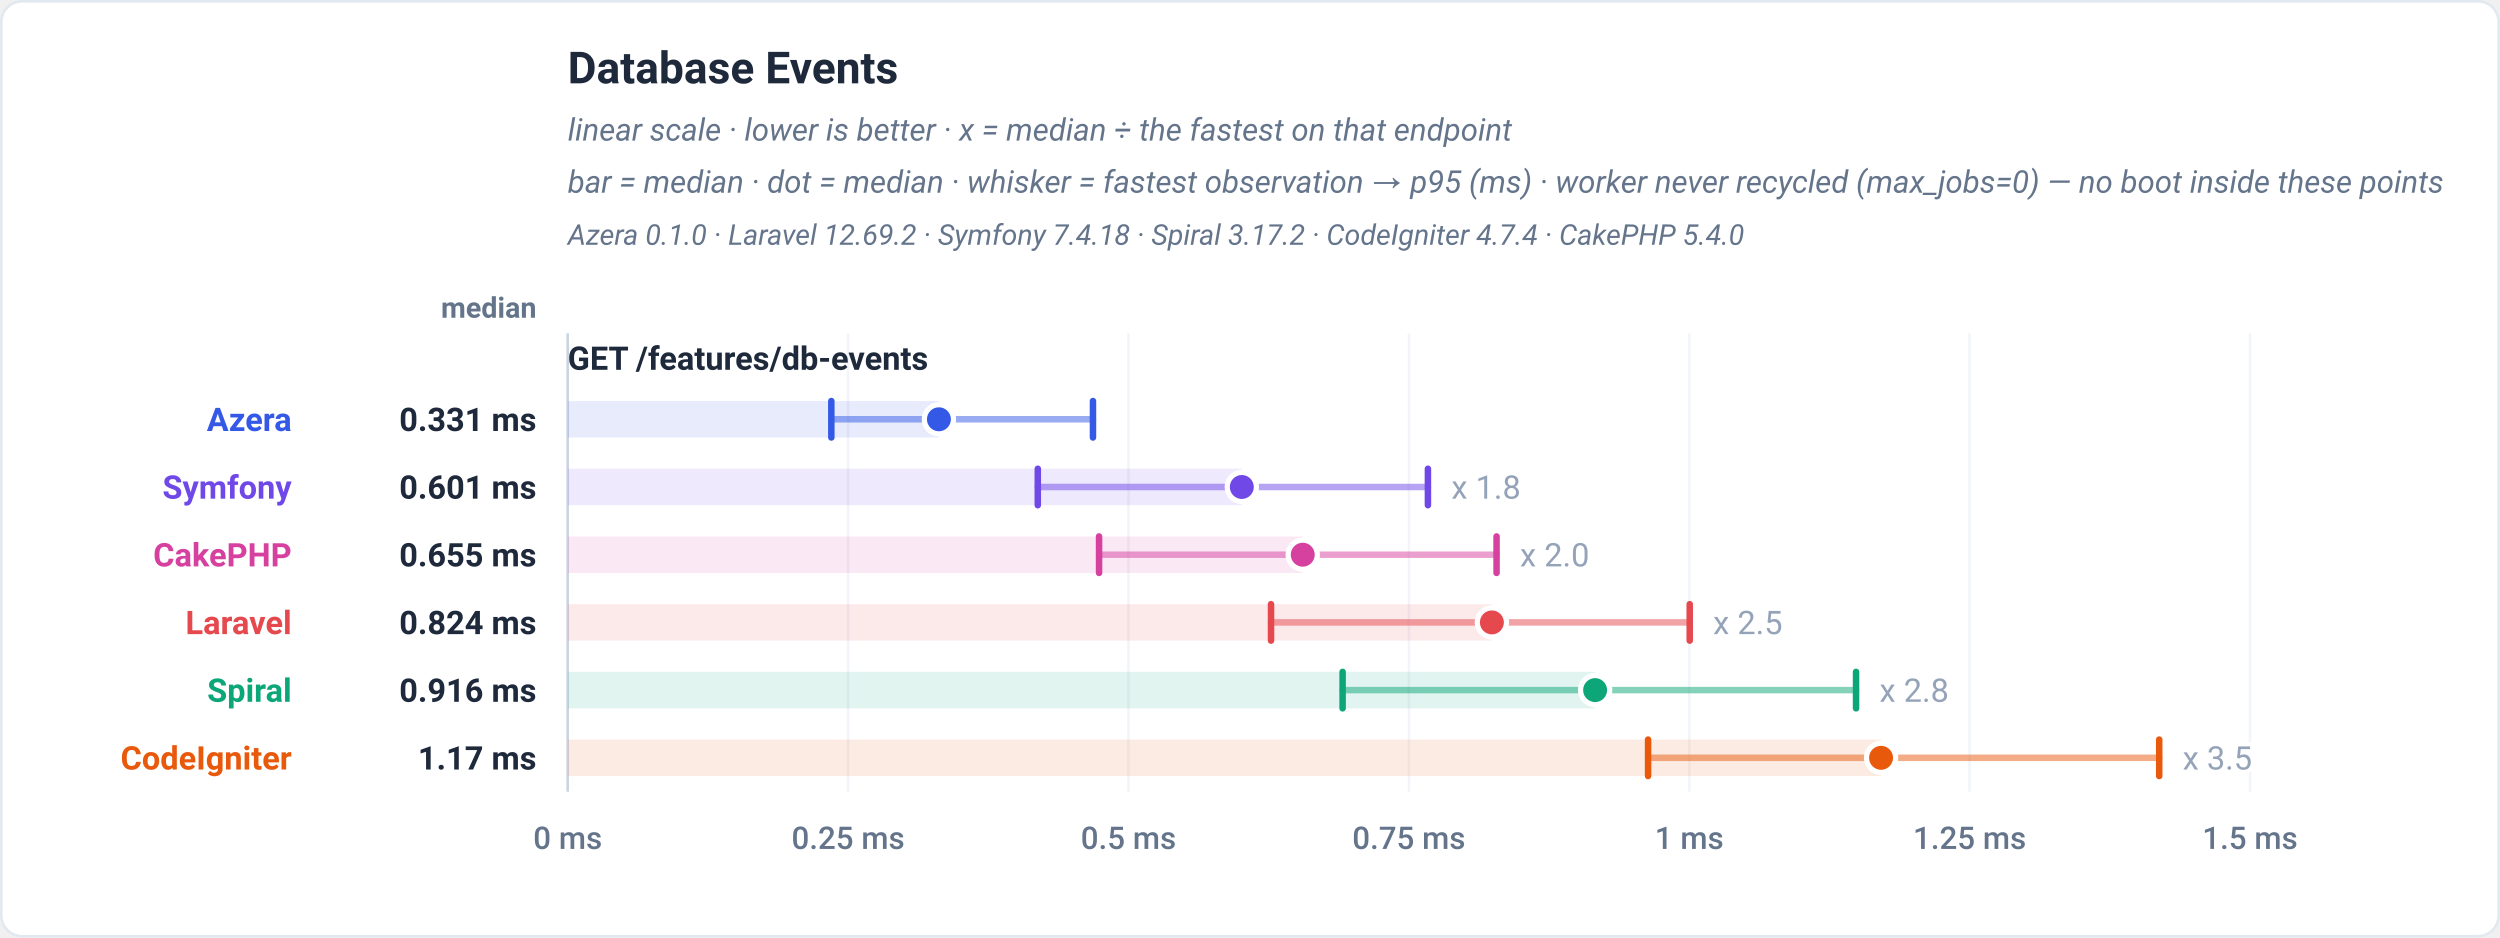
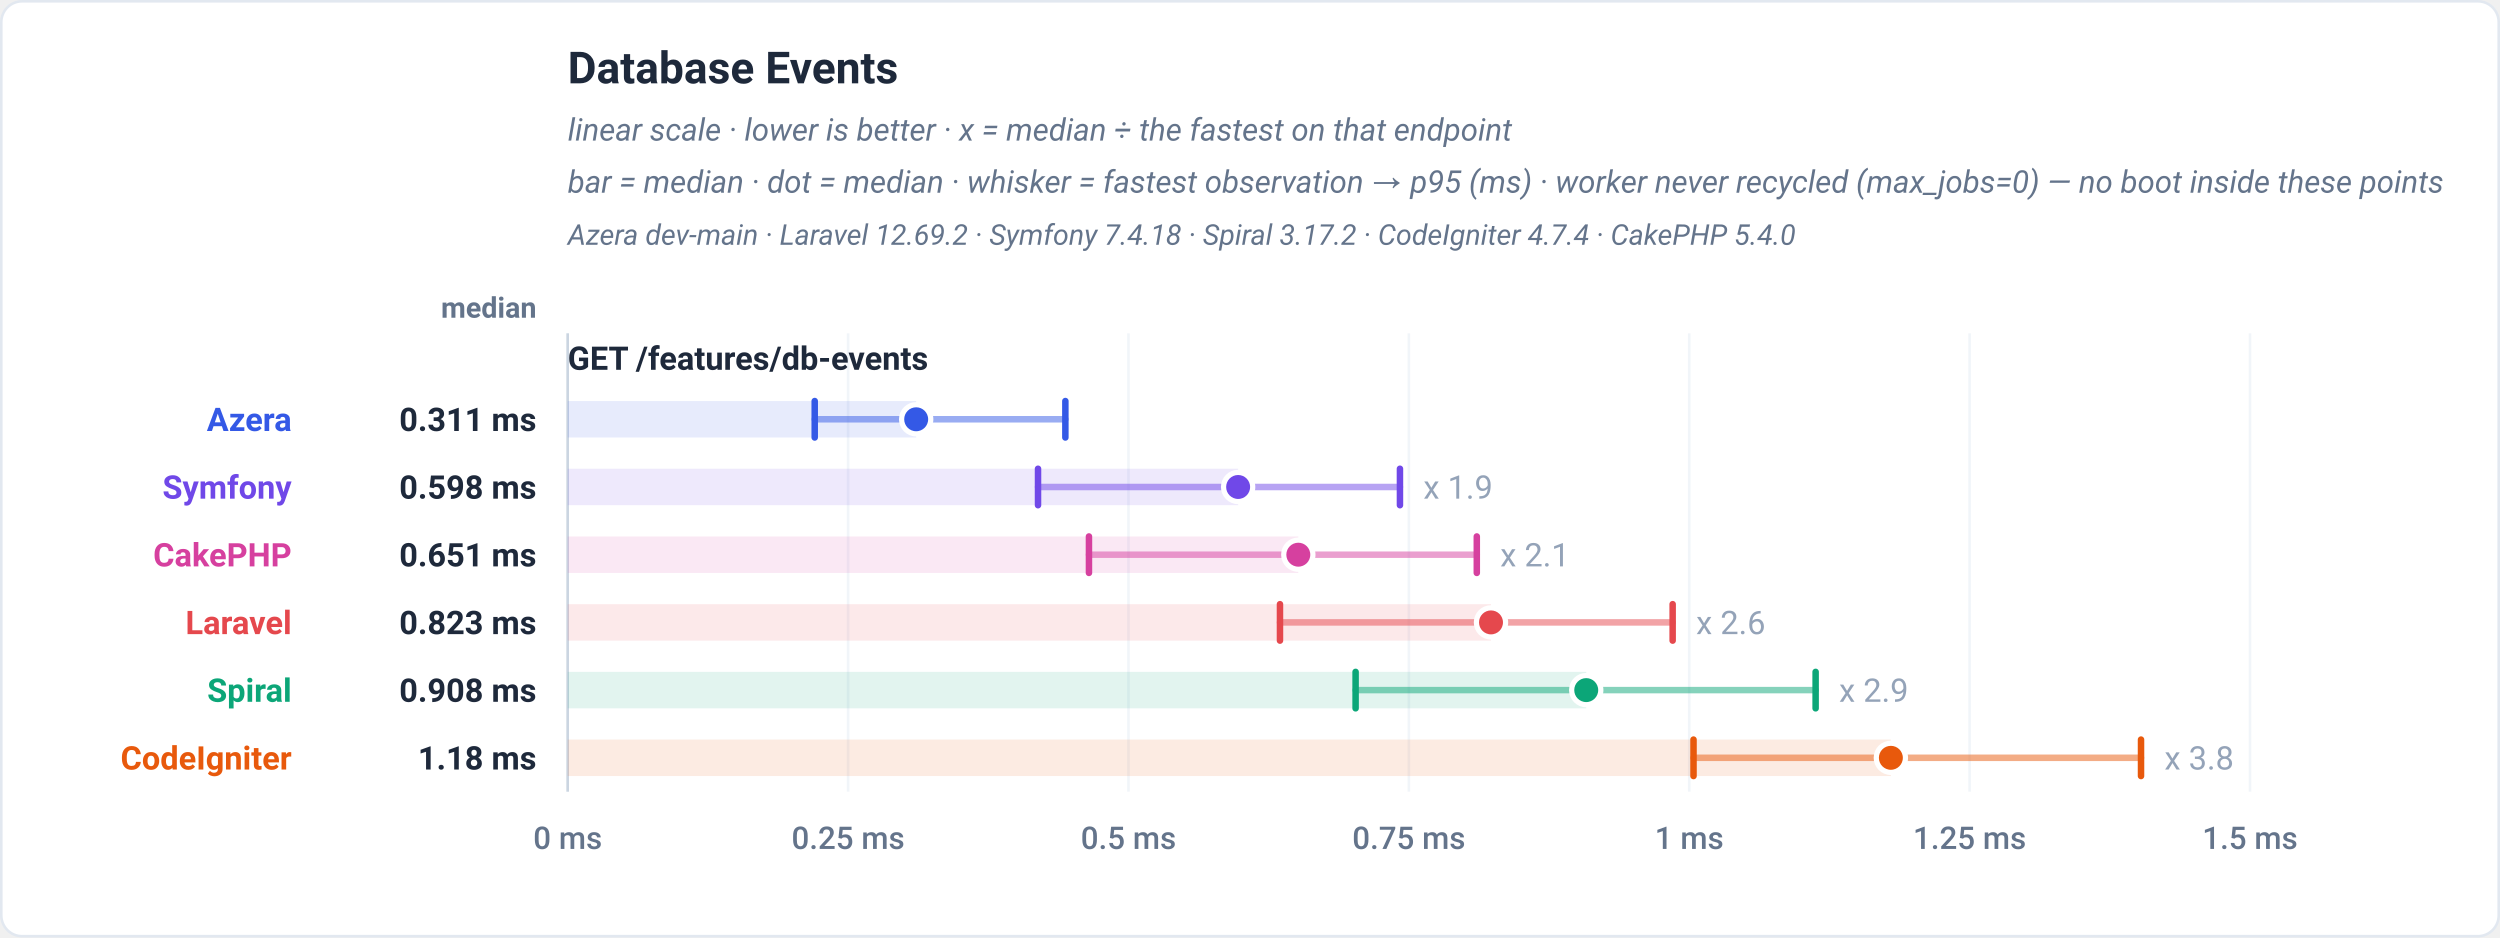
<svg xmlns="http://www.w3.org/2000/svg" viewBox="0 0 960 360" width="960" height="360" role="img" font-family="-apple-system,BlinkMacSystemFont,'Segoe UI',Roboto,Helvetica,Arial,sans-serif">
  <rect x="0.5" y="0.5" width="959" height="359" rx="8" fill="#ffffff" stroke="#e2e8f0" />
  <text x="218" y="32" font-family="-apple-system,BlinkMacSystemFont,'Segoe UI',Roboto,Helvetica,Arial,sans-serif" font-size="17" font-weight="700" fill="#1e293b" text-anchor="start">Database Events</text>
  <text x="218" y="54" font-family="-apple-system,BlinkMacSystemFont,'Segoe UI',Roboto,Helvetica,Arial,sans-serif" font-size="12" font-weight="400" fill="#64748b" text-anchor="start" font-style="italic">linear scale · lower is better · x = median ÷ the fastest on that endpoint</text>
  <text x="218" y="74" font-family="-apple-system,BlinkMacSystemFont,'Segoe UI',Roboto,Helvetica,Arial,sans-serif" font-size="12" font-weight="400" fill="#64748b" text-anchor="start" font-style="italic">bar = median · dot = median · whisker = fastest observation → p95 (ms) · worker never recycled (max_jobs=0) — no boot inside these points</text>
-   <text x="218" y="94" font-family="-apple-system,BlinkMacSystemFont,'Segoe UI',Roboto,Helvetica,Arial,sans-serif" font-size="11" font-weight="400" fill="#64748b" text-anchor="start" font-style="italic">Azera 0.1.0 · Laravel 12.69.2 · Symfony 7.4.18 · Spiral 3.17.2 · CodeIgniter 4.7.4 · CakePHP 5.4.0</text>
+   <text x="218" y="94" font-family="-apple-system,BlinkMacSystemFont,'Segoe UI',Roboto,Helvetica,Arial,sans-serif" font-size="11" font-weight="400" fill="#64748b" text-anchor="start" font-style="italic">Azera dev-main · Laravel 12.69.2 · Symfony 7.4.18 · Spiral 3.17.2 · CodeIgniter 4.7.4 · CakePHP 5.4.0</text>
  <text x="206" y="122" font-family="-apple-system,BlinkMacSystemFont,'Segoe UI',Roboto,Helvetica,Arial,sans-serif" font-size="11" font-weight="600" fill="#64748b" text-anchor="end">median</text>
  <line x1="218" y1="128" x2="218" y2="304" stroke="#f1f5f9" stroke-width="1" />
  <text x="218" y="326" font-family="-apple-system,BlinkMacSystemFont,'Segoe UI',Roboto,Helvetica,Arial,sans-serif" font-size="12" font-weight="500" fill="#64748b" text-anchor="middle">0 ms</text>
  <line x1="325.67" y1="128" x2="325.67" y2="304" stroke="#f1f5f9" stroke-width="1" />
  <text x="325.67" y="326" font-family="-apple-system,BlinkMacSystemFont,'Segoe UI',Roboto,Helvetica,Arial,sans-serif" font-size="12" font-weight="500" fill="#64748b" text-anchor="middle">0.25 ms</text>
  <line x1="433.33" y1="128" x2="433.33" y2="304" stroke="#f1f5f9" stroke-width="1" />
  <text x="433.33" y="326" font-family="-apple-system,BlinkMacSystemFont,'Segoe UI',Roboto,Helvetica,Arial,sans-serif" font-size="12" font-weight="500" fill="#64748b" text-anchor="middle">0.5 ms</text>
  <line x1="541" y1="128" x2="541" y2="304" stroke="#f1f5f9" stroke-width="1" />
  <text x="541" y="326" font-family="-apple-system,BlinkMacSystemFont,'Segoe UI',Roboto,Helvetica,Arial,sans-serif" font-size="12" font-weight="500" fill="#64748b" text-anchor="middle">0.75 ms</text>
  <line x1="648.67" y1="128" x2="648.67" y2="304" stroke="#f1f5f9" stroke-width="1" />
  <text x="648.67" y="326" font-family="-apple-system,BlinkMacSystemFont,'Segoe UI',Roboto,Helvetica,Arial,sans-serif" font-size="12" font-weight="500" fill="#64748b" text-anchor="middle">1 ms</text>
  <line x1="756.33" y1="128" x2="756.33" y2="304" stroke="#f1f5f9" stroke-width="1" />
  <text x="756.33" y="326" font-family="-apple-system,BlinkMacSystemFont,'Segoe UI',Roboto,Helvetica,Arial,sans-serif" font-size="12" font-weight="500" fill="#64748b" text-anchor="middle">1.25 ms</text>
  <line x1="864" y1="128" x2="864" y2="304" stroke="#f1f5f9" stroke-width="1" />
  <text x="864" y="326" font-family="-apple-system,BlinkMacSystemFont,'Segoe UI',Roboto,Helvetica,Arial,sans-serif" font-size="12" font-weight="500" fill="#64748b" text-anchor="middle">1.5 ms</text>
  <line x1="218" y1="128" x2="218" y2="304" stroke="#cbd5e1" stroke-width="1" />
  <text x="218" y="142" font-family="-apple-system,BlinkMacSystemFont,'Segoe UI',Roboto,Helvetica,Arial,sans-serif" font-size="12.5" font-weight="700" fill="#1e293b" text-anchor="start">GET /features/db-events</text>
-   <rect x="218" y="154" width="142.54" height="14" fill="#3459e6" fill-opacity="0.12" />
-   <line x1="319.23" y1="161" x2="419.7" y2="161" stroke="#3459e6" stroke-width="2.5" stroke-linecap="round" opacity="0.5" />
-   <line x1="319.23" y1="154" x2="319.23" y2="168" stroke="#3459e6" stroke-width="2.5" stroke-linecap="round" />
-   <line x1="419.7" y1="154" x2="419.7" y2="168" stroke="#3459e6" stroke-width="2.5" stroke-linecap="round" />
-   <circle cx="360.54" cy="161" r="5.6" fill="#3459e6" stroke="#ffffff" stroke-width="2" />
+   <rect x="218" y="154" width="133.81" height="14" fill="#3459e6" fill-opacity="0.12" />
+   <line x1="312.85" y1="161" x2="409.1" y2="161" stroke="#3459e6" stroke-width="2.5" stroke-linecap="round" opacity="0.5" />
+   <line x1="312.85" y1="154" x2="312.85" y2="168" stroke="#3459e6" stroke-width="2.5" stroke-linecap="round" />
+   <line x1="409.1" y1="154" x2="409.1" y2="168" stroke="#3459e6" stroke-width="2.5" stroke-linecap="round" />
+   <circle cx="351.81" cy="161" r="5.6" fill="#3459e6" stroke="#ffffff" stroke-width="2" />
  <text x="112" y="165.5" font-family="-apple-system,BlinkMacSystemFont,'Segoe UI',Roboto,Helvetica,Arial,sans-serif" font-size="12.5" font-weight="700" fill="#3459e6" text-anchor="end">Azera</text>
-   <text x="206" y="165.5" font-family="-apple-system,BlinkMacSystemFont,'Segoe UI',Roboto,Helvetica,Arial,sans-serif" font-size="12.5" font-weight="700" fill="#1e293b" text-anchor="end">0.331 ms</text>
-   <rect x="218" y="180" width="258.85" height="14" fill="#7048e8" fill-opacity="0.12" />
-   <line x1="398.51" y1="187" x2="548.32" y2="187" stroke="#7048e8" stroke-width="2.5" stroke-linecap="round" opacity="0.5" />
-   <line x1="398.51" y1="180" x2="398.51" y2="194" stroke="#7048e8" stroke-width="2.5" stroke-linecap="round" />
-   <line x1="548.32" y1="180" x2="548.32" y2="194" stroke="#7048e8" stroke-width="2.5" stroke-linecap="round" />
-   <circle cx="476.85" cy="187" r="5.6" fill="#7048e8" stroke="#ffffff" stroke-width="2" />
-   <text x="557.32" y="191.5" font-family="-apple-system,BlinkMacSystemFont,'Segoe UI',Roboto,Helvetica,Arial,sans-serif" font-size="12.5" font-weight="400" fill="#94a3b8" text-anchor="start" stroke="#ffffff" stroke-width="3" paint-order="stroke" stroke-linejoin="round">x 1.8</text>
+   <text x="206" y="165.5" font-family="-apple-system,BlinkMacSystemFont,'Segoe UI',Roboto,Helvetica,Arial,sans-serif" font-size="12.5" font-weight="700" fill="#1e293b" text-anchor="end">0.311 ms</text>
+   <rect x="218" y="180" width="257.44" height="14" fill="#7048e8" fill-opacity="0.12" />
+   <line x1="398.6" y1="187" x2="537.58" y2="187" stroke="#7048e8" stroke-width="2.5" stroke-linecap="round" opacity="0.5" />
+   <line x1="398.6" y1="180" x2="398.6" y2="194" stroke="#7048e8" stroke-width="2.5" stroke-linecap="round" />
+   <line x1="537.58" y1="180" x2="537.58" y2="194" stroke="#7048e8" stroke-width="2.5" stroke-linecap="round" />
+   <circle cx="475.44" cy="187" r="5.6" fill="#7048e8" stroke="#ffffff" stroke-width="2" />
+   <text x="546.58" y="191.5" font-family="-apple-system,BlinkMacSystemFont,'Segoe UI',Roboto,Helvetica,Arial,sans-serif" font-size="12.5" font-weight="400" fill="#94a3b8" text-anchor="start" stroke="#ffffff" stroke-width="3" paint-order="stroke" stroke-linejoin="round">x 1.9</text>
  <text x="112" y="191.5" font-family="-apple-system,BlinkMacSystemFont,'Segoe UI',Roboto,Helvetica,Arial,sans-serif" font-size="12.5" font-weight="700" fill="#7048e8" text-anchor="end">Symfony</text>
-   <text x="206" y="191.5" font-family="-apple-system,BlinkMacSystemFont,'Segoe UI',Roboto,Helvetica,Arial,sans-serif" font-size="12.5" font-weight="700" fill="#1e293b" text-anchor="end">0.601 ms</text>
-   <rect x="218" y="206" width="282.25" height="14" fill="#d6409f" fill-opacity="0.12" />
-   <line x1="422.04" y1="213" x2="574.68" y2="213" stroke="#d6409f" stroke-width="2.5" stroke-linecap="round" opacity="0.5" />
-   <line x1="422.04" y1="206" x2="422.04" y2="220" stroke="#d6409f" stroke-width="2.5" stroke-linecap="round" />
-   <line x1="574.68" y1="206" x2="574.68" y2="220" stroke="#d6409f" stroke-width="2.5" stroke-linecap="round" />
-   <circle cx="500.25" cy="213" r="5.6" fill="#d6409f" stroke="#ffffff" stroke-width="2" />
-   <text x="583.68" y="217.5" font-family="-apple-system,BlinkMacSystemFont,'Segoe UI',Roboto,Helvetica,Arial,sans-serif" font-size="12.5" font-weight="400" fill="#94a3b8" text-anchor="start" stroke="#ffffff" stroke-width="3" paint-order="stroke" stroke-linejoin="round">x 2.0</text>
+   <text x="206" y="191.5" font-family="-apple-system,BlinkMacSystemFont,'Segoe UI',Roboto,Helvetica,Arial,sans-serif" font-size="12.5" font-weight="700" fill="#1e293b" text-anchor="end">0.598 ms</text>
+   <rect x="218" y="206" width="280.55" height="14" fill="#d6409f" fill-opacity="0.12" />
+   <line x1="418.16" y1="213" x2="567.09" y2="213" stroke="#d6409f" stroke-width="2.5" stroke-linecap="round" opacity="0.5" />
+   <line x1="418.16" y1="206" x2="418.16" y2="220" stroke="#d6409f" stroke-width="2.5" stroke-linecap="round" />
+   <line x1="567.09" y1="206" x2="567.09" y2="220" stroke="#d6409f" stroke-width="2.5" stroke-linecap="round" />
+   <circle cx="498.55" cy="213" r="5.6" fill="#d6409f" stroke="#ffffff" stroke-width="2" />
+   <text x="576.09" y="217.5" font-family="-apple-system,BlinkMacSystemFont,'Segoe UI',Roboto,Helvetica,Arial,sans-serif" font-size="12.5" font-weight="400" fill="#94a3b8" text-anchor="start" stroke="#ffffff" stroke-width="3" paint-order="stroke" stroke-linejoin="round">x 2.1</text>
  <text x="112" y="217.5" font-family="-apple-system,BlinkMacSystemFont,'Segoe UI',Roboto,Helvetica,Arial,sans-serif" font-size="12.5" font-weight="700" fill="#d6409f" text-anchor="end">CakePHP</text>
-   <text x="206" y="217.5" font-family="-apple-system,BlinkMacSystemFont,'Segoe UI',Roboto,Helvetica,Arial,sans-serif" font-size="12.5" font-weight="700" fill="#1e293b" text-anchor="end">0.655 ms</text>
-   <rect x="218" y="232" width="354.88" height="14" fill="#e5484d" fill-opacity="0.12" />
-   <line x1="488.07" y1="239" x2="648.85" y2="239" stroke="#e5484d" stroke-width="2.5" stroke-linecap="round" opacity="0.5" />
-   <line x1="488.07" y1="232" x2="488.07" y2="246" stroke="#e5484d" stroke-width="2.5" stroke-linecap="round" />
-   <line x1="648.85" y1="232" x2="648.85" y2="246" stroke="#e5484d" stroke-width="2.5" stroke-linecap="round" />
-   <circle cx="572.88" cy="239" r="5.6" fill="#e5484d" stroke="#ffffff" stroke-width="2" />
-   <text x="657.85" y="243.5" font-family="-apple-system,BlinkMacSystemFont,'Segoe UI',Roboto,Helvetica,Arial,sans-serif" font-size="12.5" font-weight="400" fill="#94a3b8" text-anchor="start" stroke="#ffffff" stroke-width="3" paint-order="stroke" stroke-linejoin="round">x 2.5</text>
+   <text x="206" y="217.5" font-family="-apple-system,BlinkMacSystemFont,'Segoe UI',Roboto,Helvetica,Arial,sans-serif" font-size="12.5" font-weight="700" fill="#1e293b" text-anchor="end">0.651 ms</text>
+   <rect x="218" y="232" width="354.54" height="14" fill="#e5484d" fill-opacity="0.12" />
+   <line x1="491.51" y1="239" x2="642.3" y2="239" stroke="#e5484d" stroke-width="2.5" stroke-linecap="round" opacity="0.5" />
+   <line x1="491.51" y1="232" x2="491.51" y2="246" stroke="#e5484d" stroke-width="2.5" stroke-linecap="round" />
+   <line x1="642.3" y1="232" x2="642.3" y2="246" stroke="#e5484d" stroke-width="2.5" stroke-linecap="round" />
+   <circle cx="572.54" cy="239" r="5.6" fill="#e5484d" stroke="#ffffff" stroke-width="2" />
+   <text x="651.3" y="243.5" font-family="-apple-system,BlinkMacSystemFont,'Segoe UI',Roboto,Helvetica,Arial,sans-serif" font-size="12.5" font-weight="400" fill="#94a3b8" text-anchor="start" stroke="#ffffff" stroke-width="3" paint-order="stroke" stroke-linejoin="round">x 2.6</text>
  <text x="112" y="243.5" font-family="-apple-system,BlinkMacSystemFont,'Segoe UI',Roboto,Helvetica,Arial,sans-serif" font-size="12.5" font-weight="700" fill="#e5484d" text-anchor="end">Laravel</text>
-   <text x="206" y="243.5" font-family="-apple-system,BlinkMacSystemFont,'Segoe UI',Roboto,Helvetica,Arial,sans-serif" font-size="12.5" font-weight="700" fill="#1e293b" text-anchor="end">0.824 ms</text>
-   <rect x="218" y="258" width="394.52" height="14" fill="#0ca678" fill-opacity="0.12" />
-   <line x1="515.56" y1="265" x2="712.72" y2="265" stroke="#0ca678" stroke-width="2.5" stroke-linecap="round" opacity="0.5" />
-   <line x1="515.56" y1="258" x2="515.56" y2="272" stroke="#0ca678" stroke-width="2.5" stroke-linecap="round" />
-   <line x1="712.72" y1="258" x2="712.72" y2="272" stroke="#0ca678" stroke-width="2.5" stroke-linecap="round" />
-   <circle cx="612.52" cy="265" r="5.6" fill="#0ca678" stroke="#ffffff" stroke-width="2" />
-   <text x="721.72" y="269.5" font-family="-apple-system,BlinkMacSystemFont,'Segoe UI',Roboto,Helvetica,Arial,sans-serif" font-size="12.5" font-weight="400" fill="#94a3b8" text-anchor="start" stroke="#ffffff" stroke-width="3" paint-order="stroke" stroke-linejoin="round">x 2.8</text>
+   <text x="206" y="243.5" font-family="-apple-system,BlinkMacSystemFont,'Segoe UI',Roboto,Helvetica,Arial,sans-serif" font-size="12.5" font-weight="700" fill="#1e293b" text-anchor="end">0.823 ms</text>
+   <rect x="218" y="258" width="391.11" height="14" fill="#0ca678" fill-opacity="0.12" />
+   <line x1="520.55" y1="265" x2="697.2" y2="265" stroke="#0ca678" stroke-width="2.5" stroke-linecap="round" opacity="0.5" />
+   <line x1="520.55" y1="258" x2="520.55" y2="272" stroke="#0ca678" stroke-width="2.5" stroke-linecap="round" />
+   <line x1="697.2" y1="258" x2="697.2" y2="272" stroke="#0ca678" stroke-width="2.5" stroke-linecap="round" />
+   <circle cx="609.11" cy="265" r="5.6" fill="#0ca678" stroke="#ffffff" stroke-width="2" />
+   <text x="706.2" y="269.5" font-family="-apple-system,BlinkMacSystemFont,'Segoe UI',Roboto,Helvetica,Arial,sans-serif" font-size="12.5" font-weight="400" fill="#94a3b8" text-anchor="start" stroke="#ffffff" stroke-width="3" paint-order="stroke" stroke-linejoin="round">x 2.9</text>
  <text x="112" y="269.5" font-family="-apple-system,BlinkMacSystemFont,'Segoe UI',Roboto,Helvetica,Arial,sans-serif" font-size="12.5" font-weight="700" fill="#0ca678" text-anchor="end">Spiral</text>
-   <text x="206" y="269.5" font-family="-apple-system,BlinkMacSystemFont,'Segoe UI',Roboto,Helvetica,Arial,sans-serif" font-size="12.5" font-weight="700" fill="#1e293b" text-anchor="end">0.916 ms</text>
-   <rect x="218" y="284" width="504.32" height="14" fill="#e8590c" fill-opacity="0.12" />
-   <line x1="632.86" y1="291" x2="829.14" y2="291" stroke="#e8590c" stroke-width="2.5" stroke-linecap="round" opacity="0.5" />
-   <line x1="632.86" y1="284" x2="632.86" y2="298" stroke="#e8590c" stroke-width="2.5" stroke-linecap="round" />
-   <line x1="829.14" y1="284" x2="829.14" y2="298" stroke="#e8590c" stroke-width="2.5" stroke-linecap="round" />
-   <circle cx="722.32" cy="291" r="5.6" fill="#e8590c" stroke="#ffffff" stroke-width="2" />
-   <text x="838.14" y="295.5" font-family="-apple-system,BlinkMacSystemFont,'Segoe UI',Roboto,Helvetica,Arial,sans-serif" font-size="12.5" font-weight="400" fill="#94a3b8" text-anchor="start" stroke="#ffffff" stroke-width="3" paint-order="stroke" stroke-linejoin="round">x 3.5</text>
+   <text x="206" y="269.5" font-family="-apple-system,BlinkMacSystemFont,'Segoe UI',Roboto,Helvetica,Arial,sans-serif" font-size="12.5" font-weight="700" fill="#1e293b" text-anchor="end">0.908 ms</text>
+   <rect x="218" y="284" width="508.09" height="14" fill="#e8590c" fill-opacity="0.12" />
+   <line x1="650.31" y1="291" x2="822.15" y2="291" stroke="#e8590c" stroke-width="2.5" stroke-linecap="round" opacity="0.5" />
+   <line x1="650.31" y1="284" x2="650.31" y2="298" stroke="#e8590c" stroke-width="2.5" stroke-linecap="round" />
+   <line x1="822.15" y1="284" x2="822.15" y2="298" stroke="#e8590c" stroke-width="2.5" stroke-linecap="round" />
+   <circle cx="726.09" cy="291" r="5.6" fill="#e8590c" stroke="#ffffff" stroke-width="2" />
+   <text x="831.15" y="295.5" font-family="-apple-system,BlinkMacSystemFont,'Segoe UI',Roboto,Helvetica,Arial,sans-serif" font-size="12.5" font-weight="400" fill="#94a3b8" text-anchor="start" stroke="#ffffff" stroke-width="3" paint-order="stroke" stroke-linejoin="round">x 3.8</text>
  <text x="112" y="295.5" font-family="-apple-system,BlinkMacSystemFont,'Segoe UI',Roboto,Helvetica,Arial,sans-serif" font-size="12.5" font-weight="700" fill="#e8590c" text-anchor="end">CodeIgniter</text>
-   <text x="206" y="295.5" font-family="-apple-system,BlinkMacSystemFont,'Segoe UI',Roboto,Helvetica,Arial,sans-serif" font-size="12.5" font-weight="700" fill="#1e293b" text-anchor="end">1.17 ms</text>
+   <text x="206" y="295.5" font-family="-apple-system,BlinkMacSystemFont,'Segoe UI',Roboto,Helvetica,Arial,sans-serif" font-size="12.5" font-weight="700" fill="#1e293b" text-anchor="end">1.18 ms</text>
</svg>
